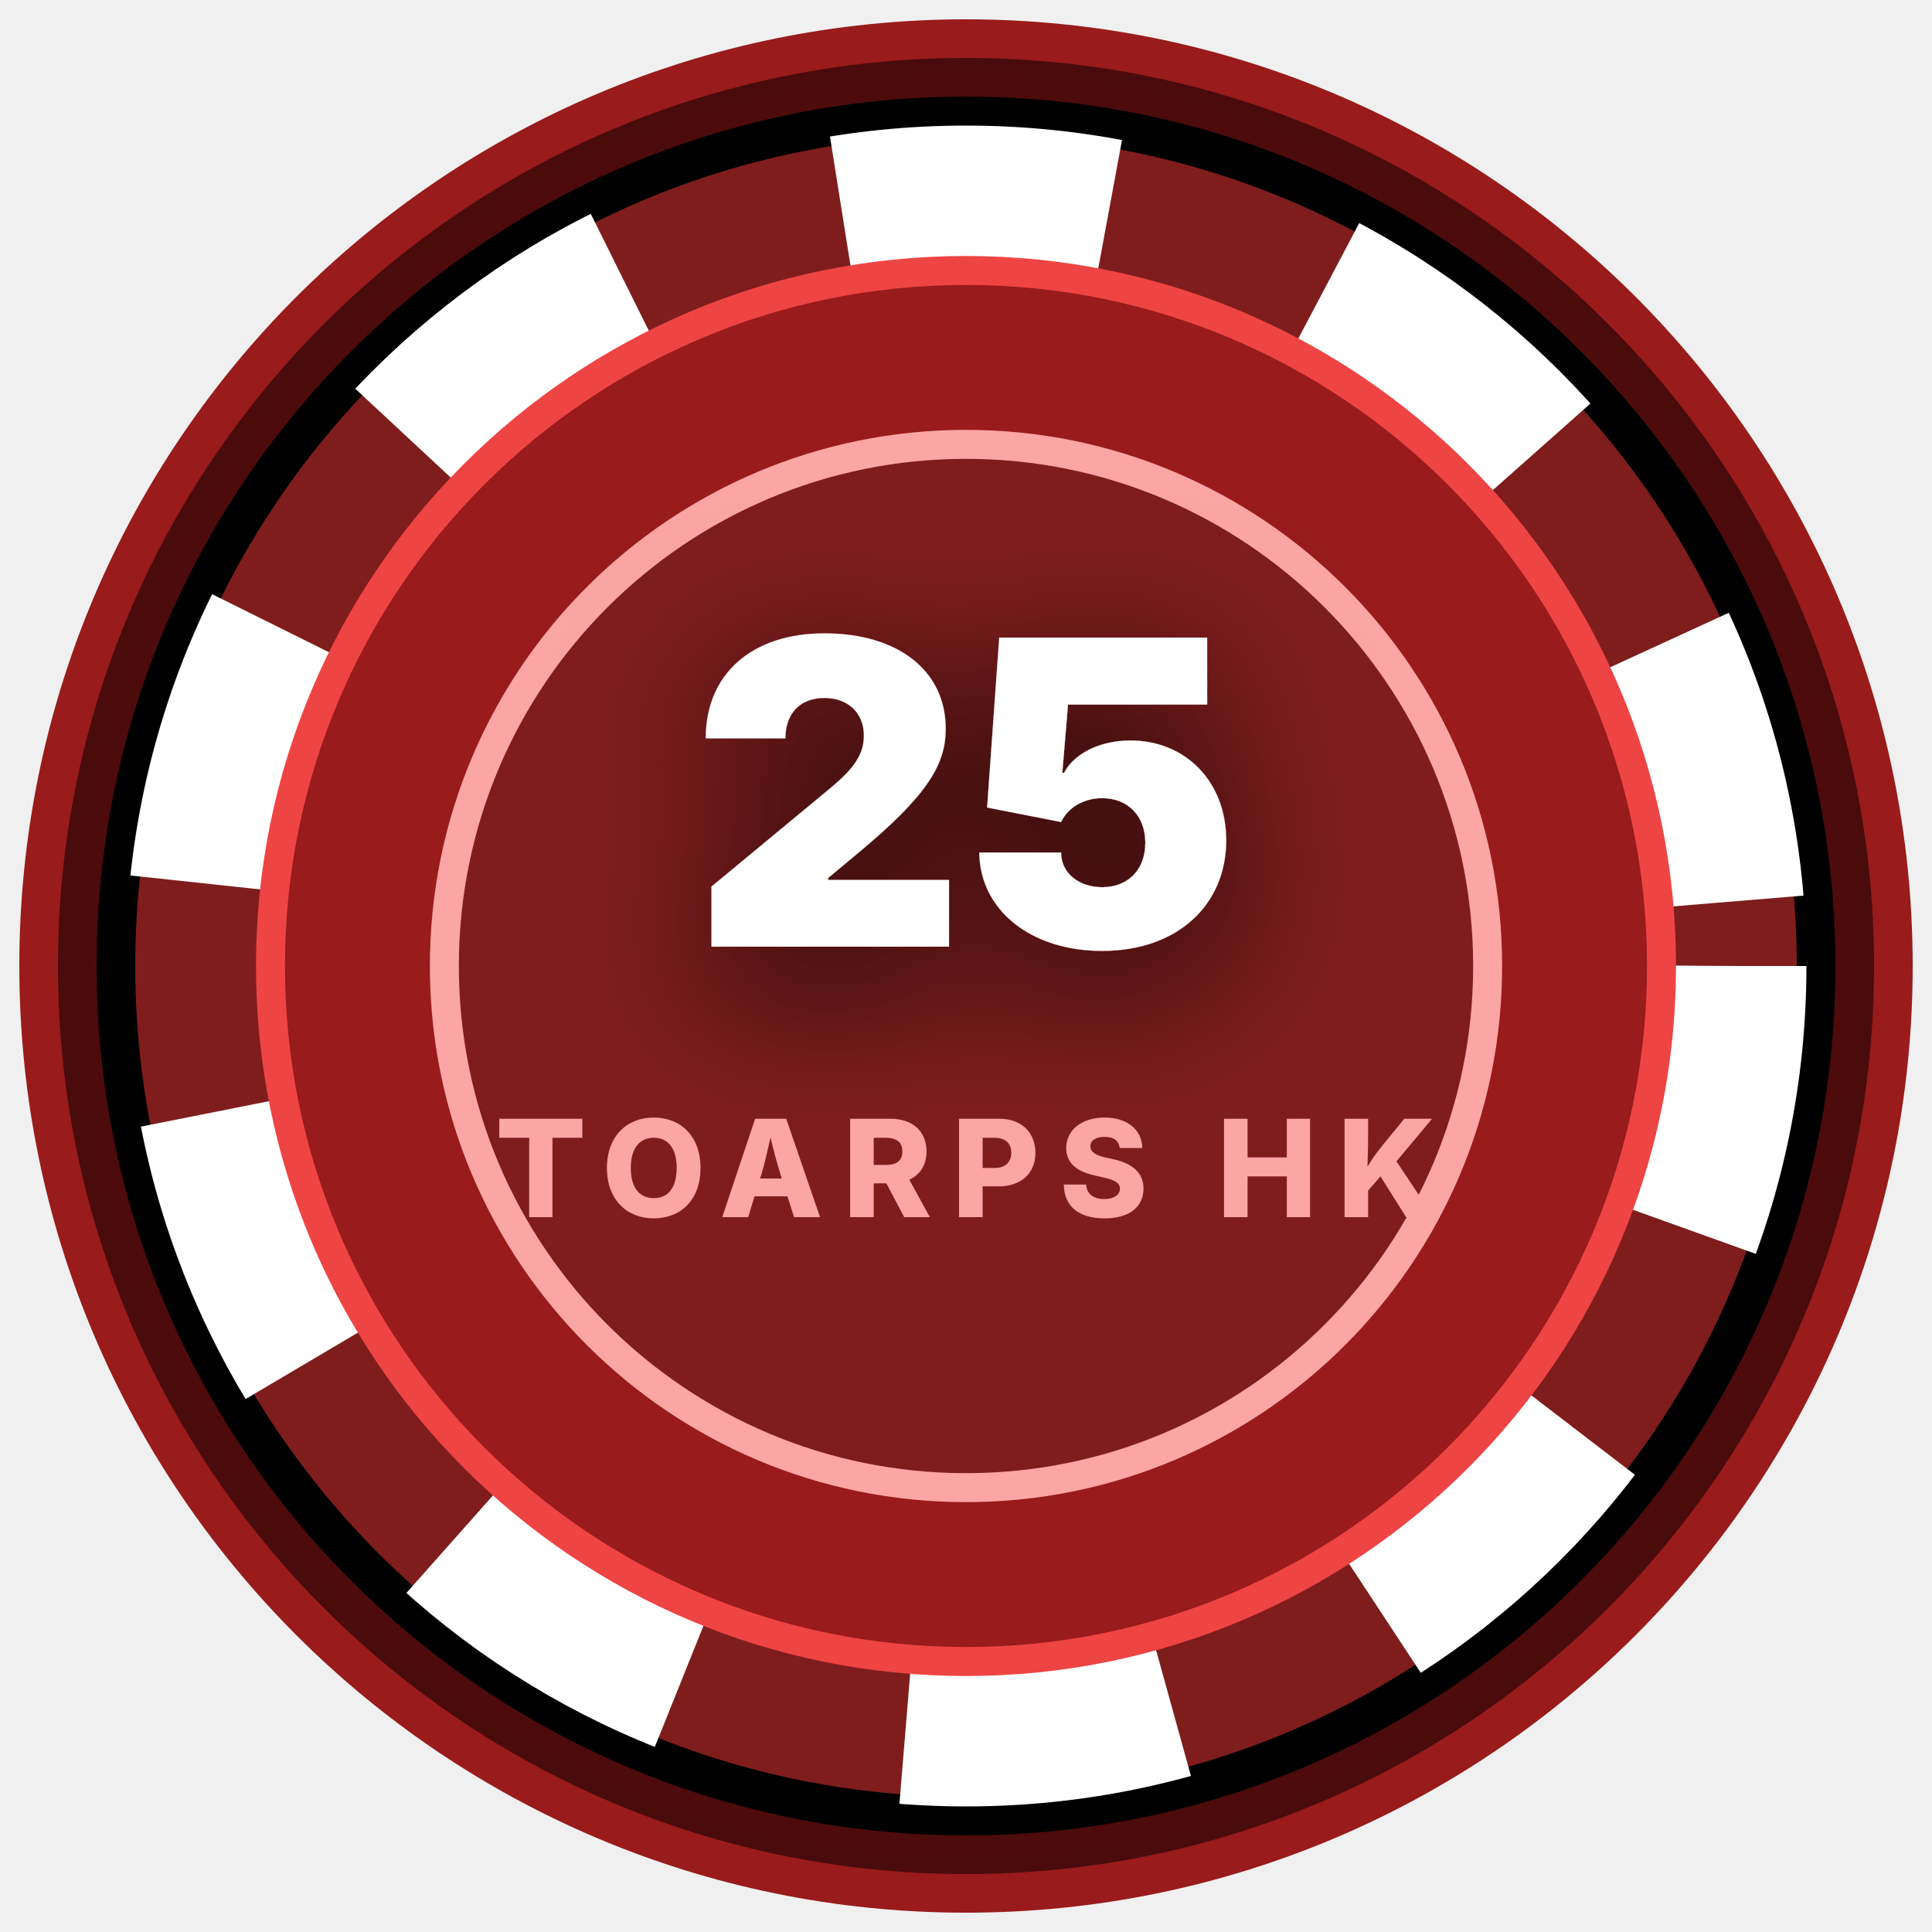
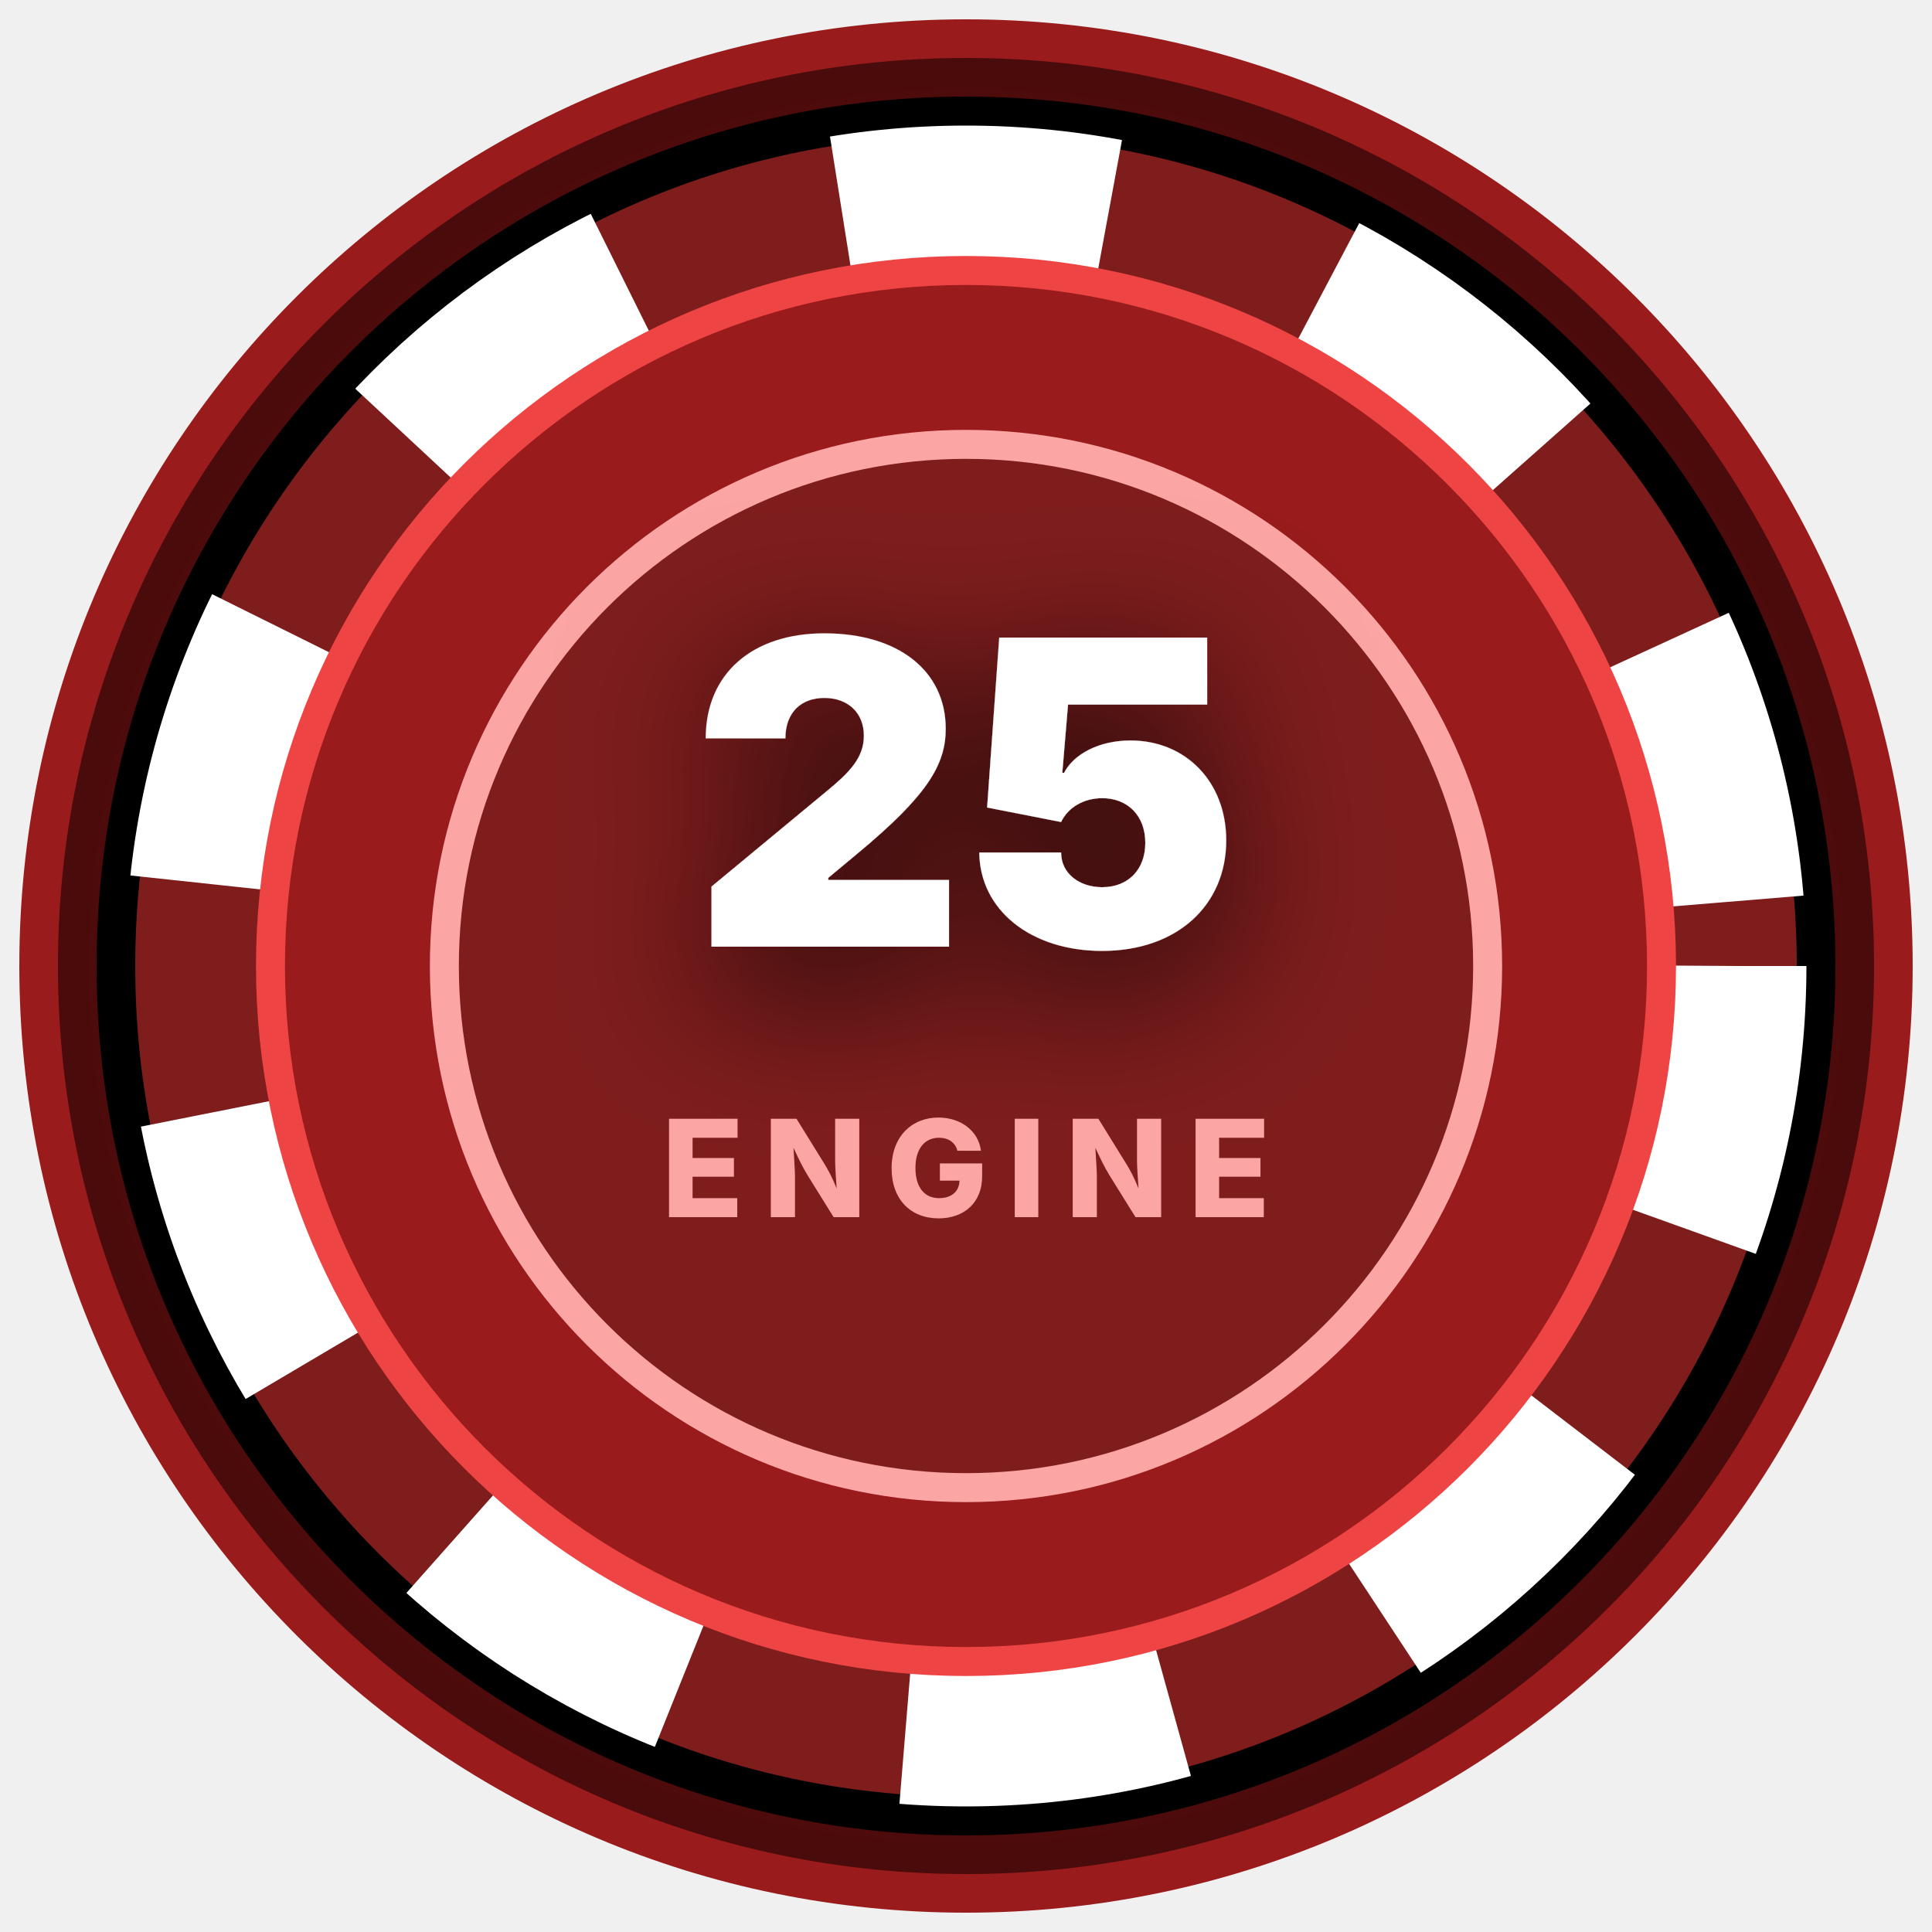
<svg xmlns="http://www.w3.org/2000/svg" viewBox="0 0 100 100" width="100" height="100">
  <defs>
    <radialGradient id="redGlow" cx="50%" cy="50%" r="50%">
      <stop offset="0%" stop-color="#B91C1C" />
      <stop offset="100%" stop-color="#450A0A" />
    </radialGradient>
  </defs>
  <circle cx="50" cy="50" r="48" fill="url(#redGlow)" stroke="#991B1B" stroke-width="2" />
  <circle cx="50" cy="50" r="44" fill="#7F1D1D" stroke="#000000" stroke-width="2" />
  <circle cx="50" cy="50" r="40" fill="none" stroke="#FFFFFF" stroke-width="7" stroke-dasharray="14 12" />
  <circle cx="50" cy="50" r="36" fill="#991B1B" stroke="#EF4444" stroke-width="1.5" />
  <circle cx="50" cy="50" r="27" fill="#7F1D1D" stroke="#FCA5A5" stroke-width="1.5" />
  <text x="50" y="49" text-anchor="middle" font-family="system-ui, -apple-system, sans-serif" font-weight="900" font-size="22" fill="#FFFFFF" filter="drop-shadow(0 2px 4px rgba(0,0,0,0.8))">25</text>
-   <text x="50" y="63" text-anchor="middle" font-family="system-ui, -apple-system, sans-serif" font-weight="800" font-size="7" fill="#FCA5A5" letter-spacing="1">TOARPS HK</text>
+   <text x="50" y="63" text-anchor="middle" font-family="system-ui, -apple-system, sans-serif" font-weight="800" font-size="7" fill="#FCA5A5" letter-spacing="1">ENGINE</text>
</svg>
